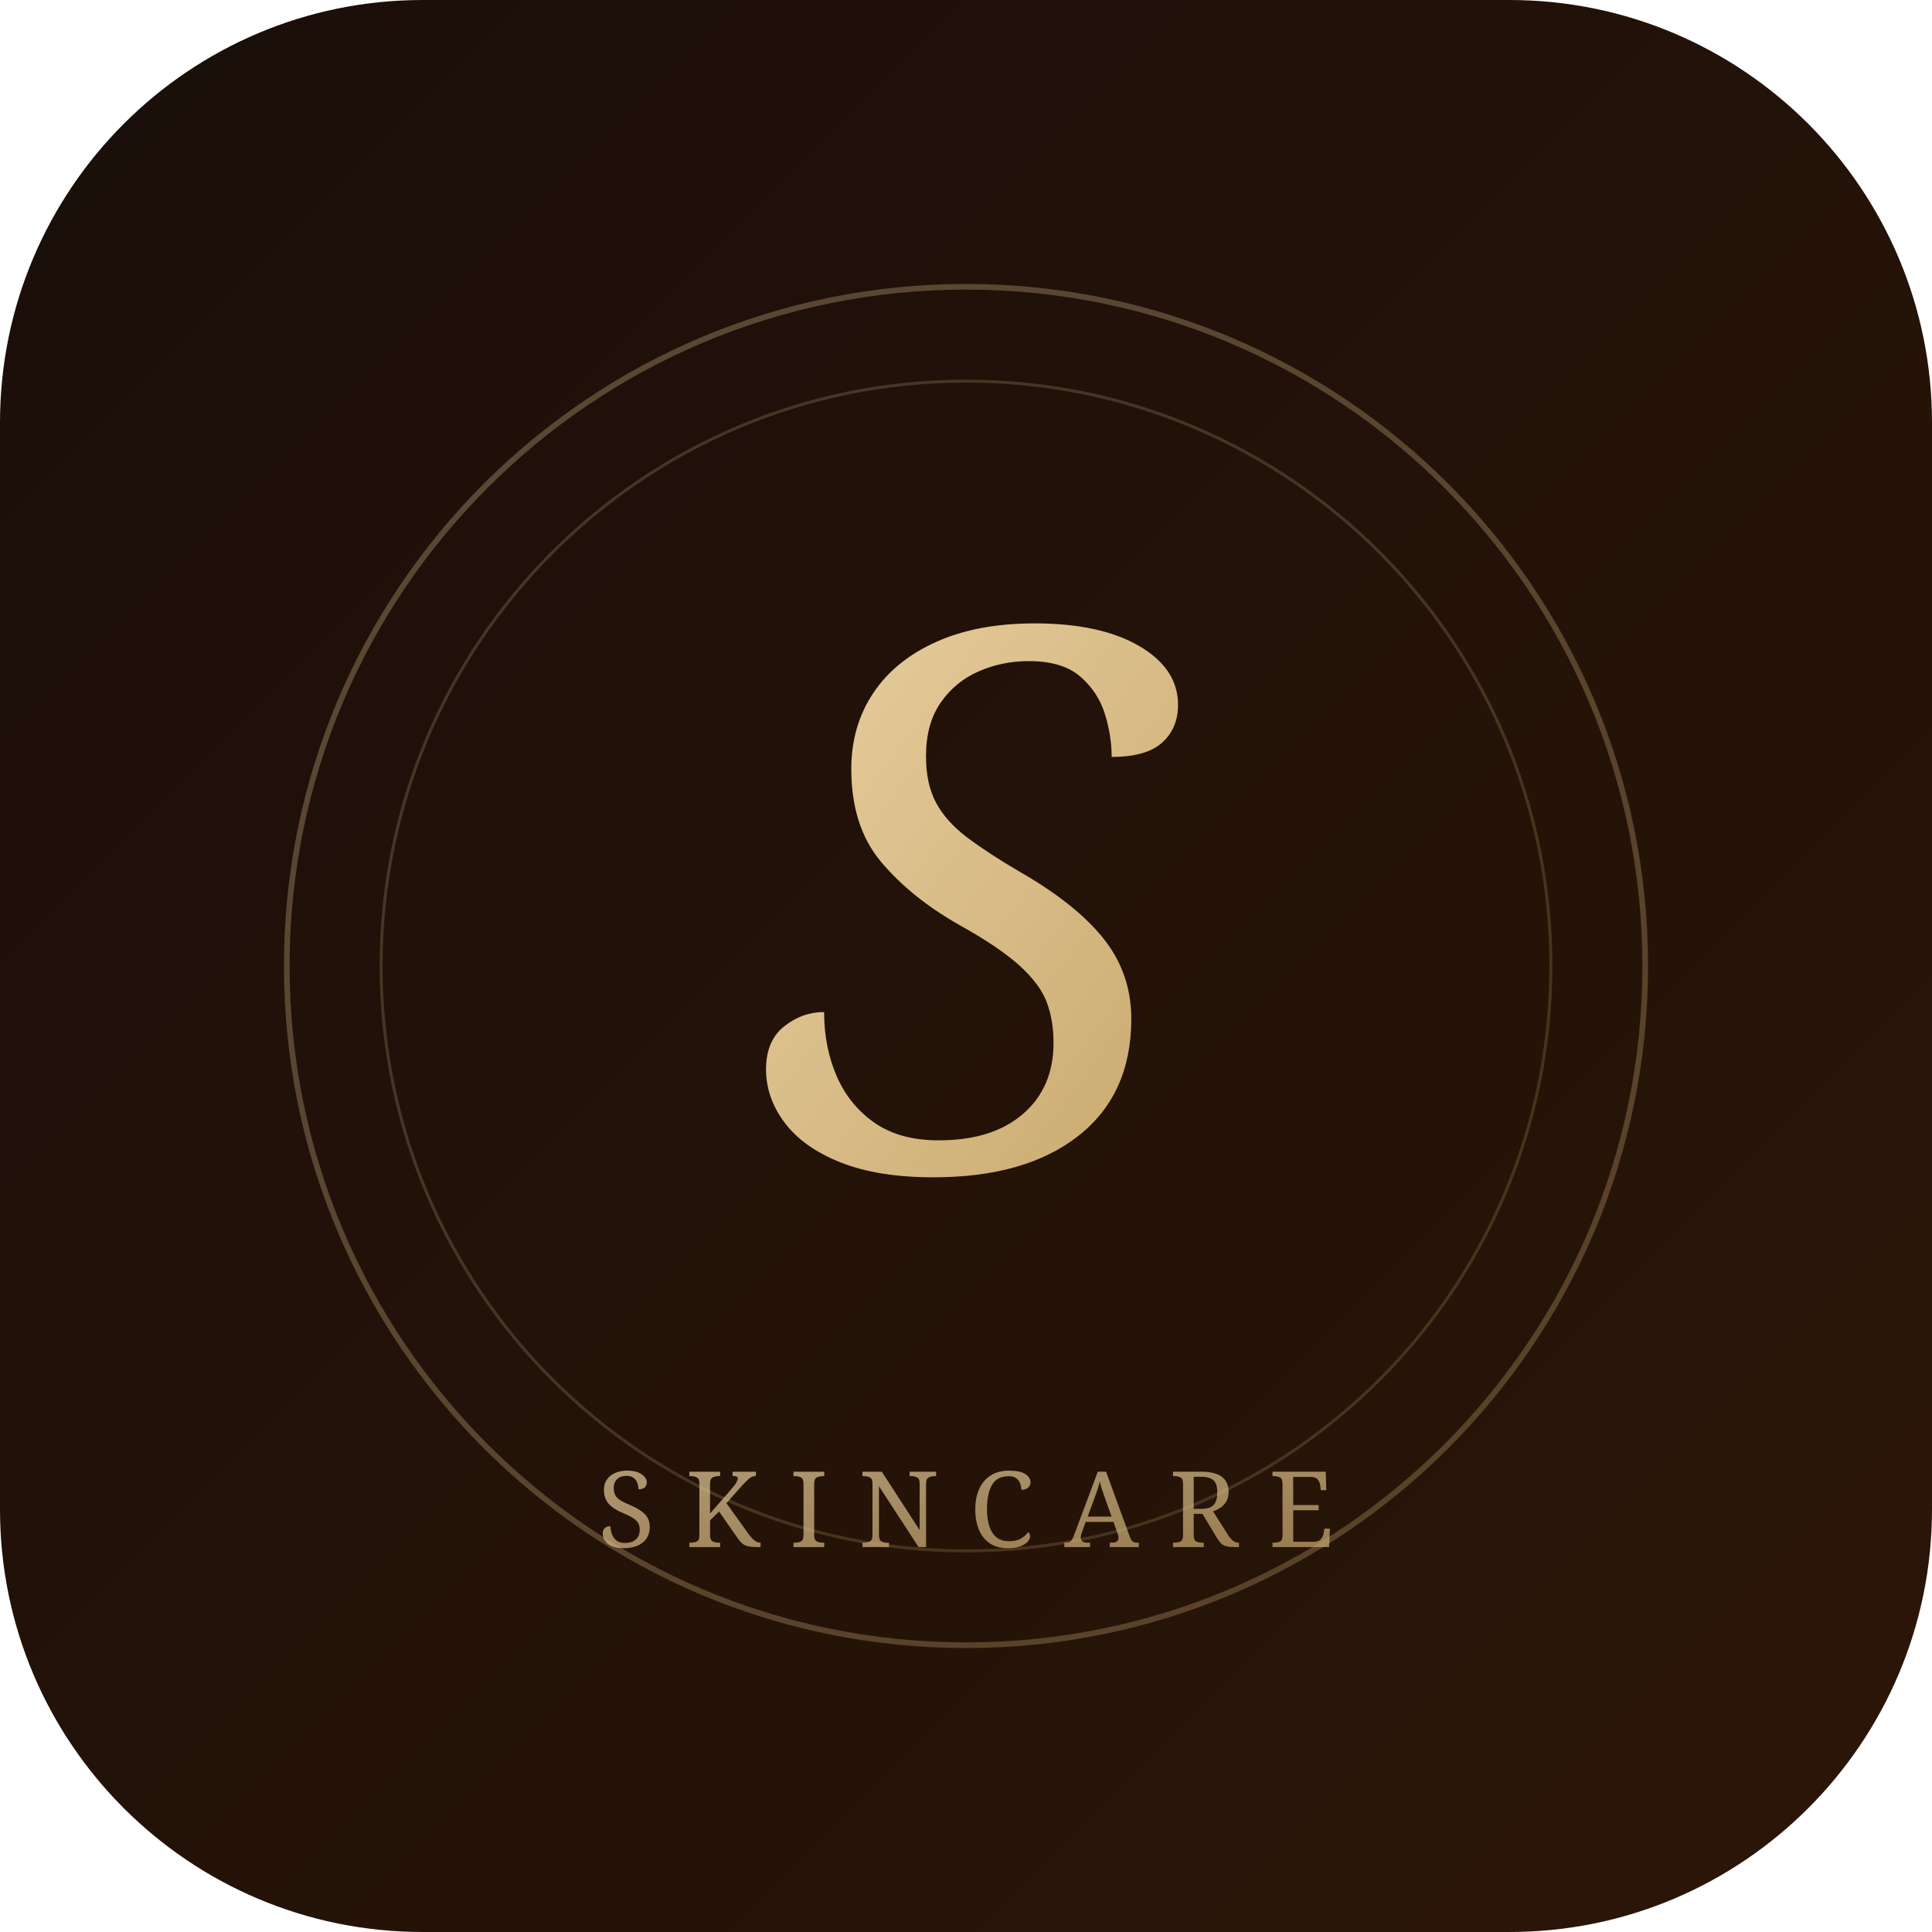
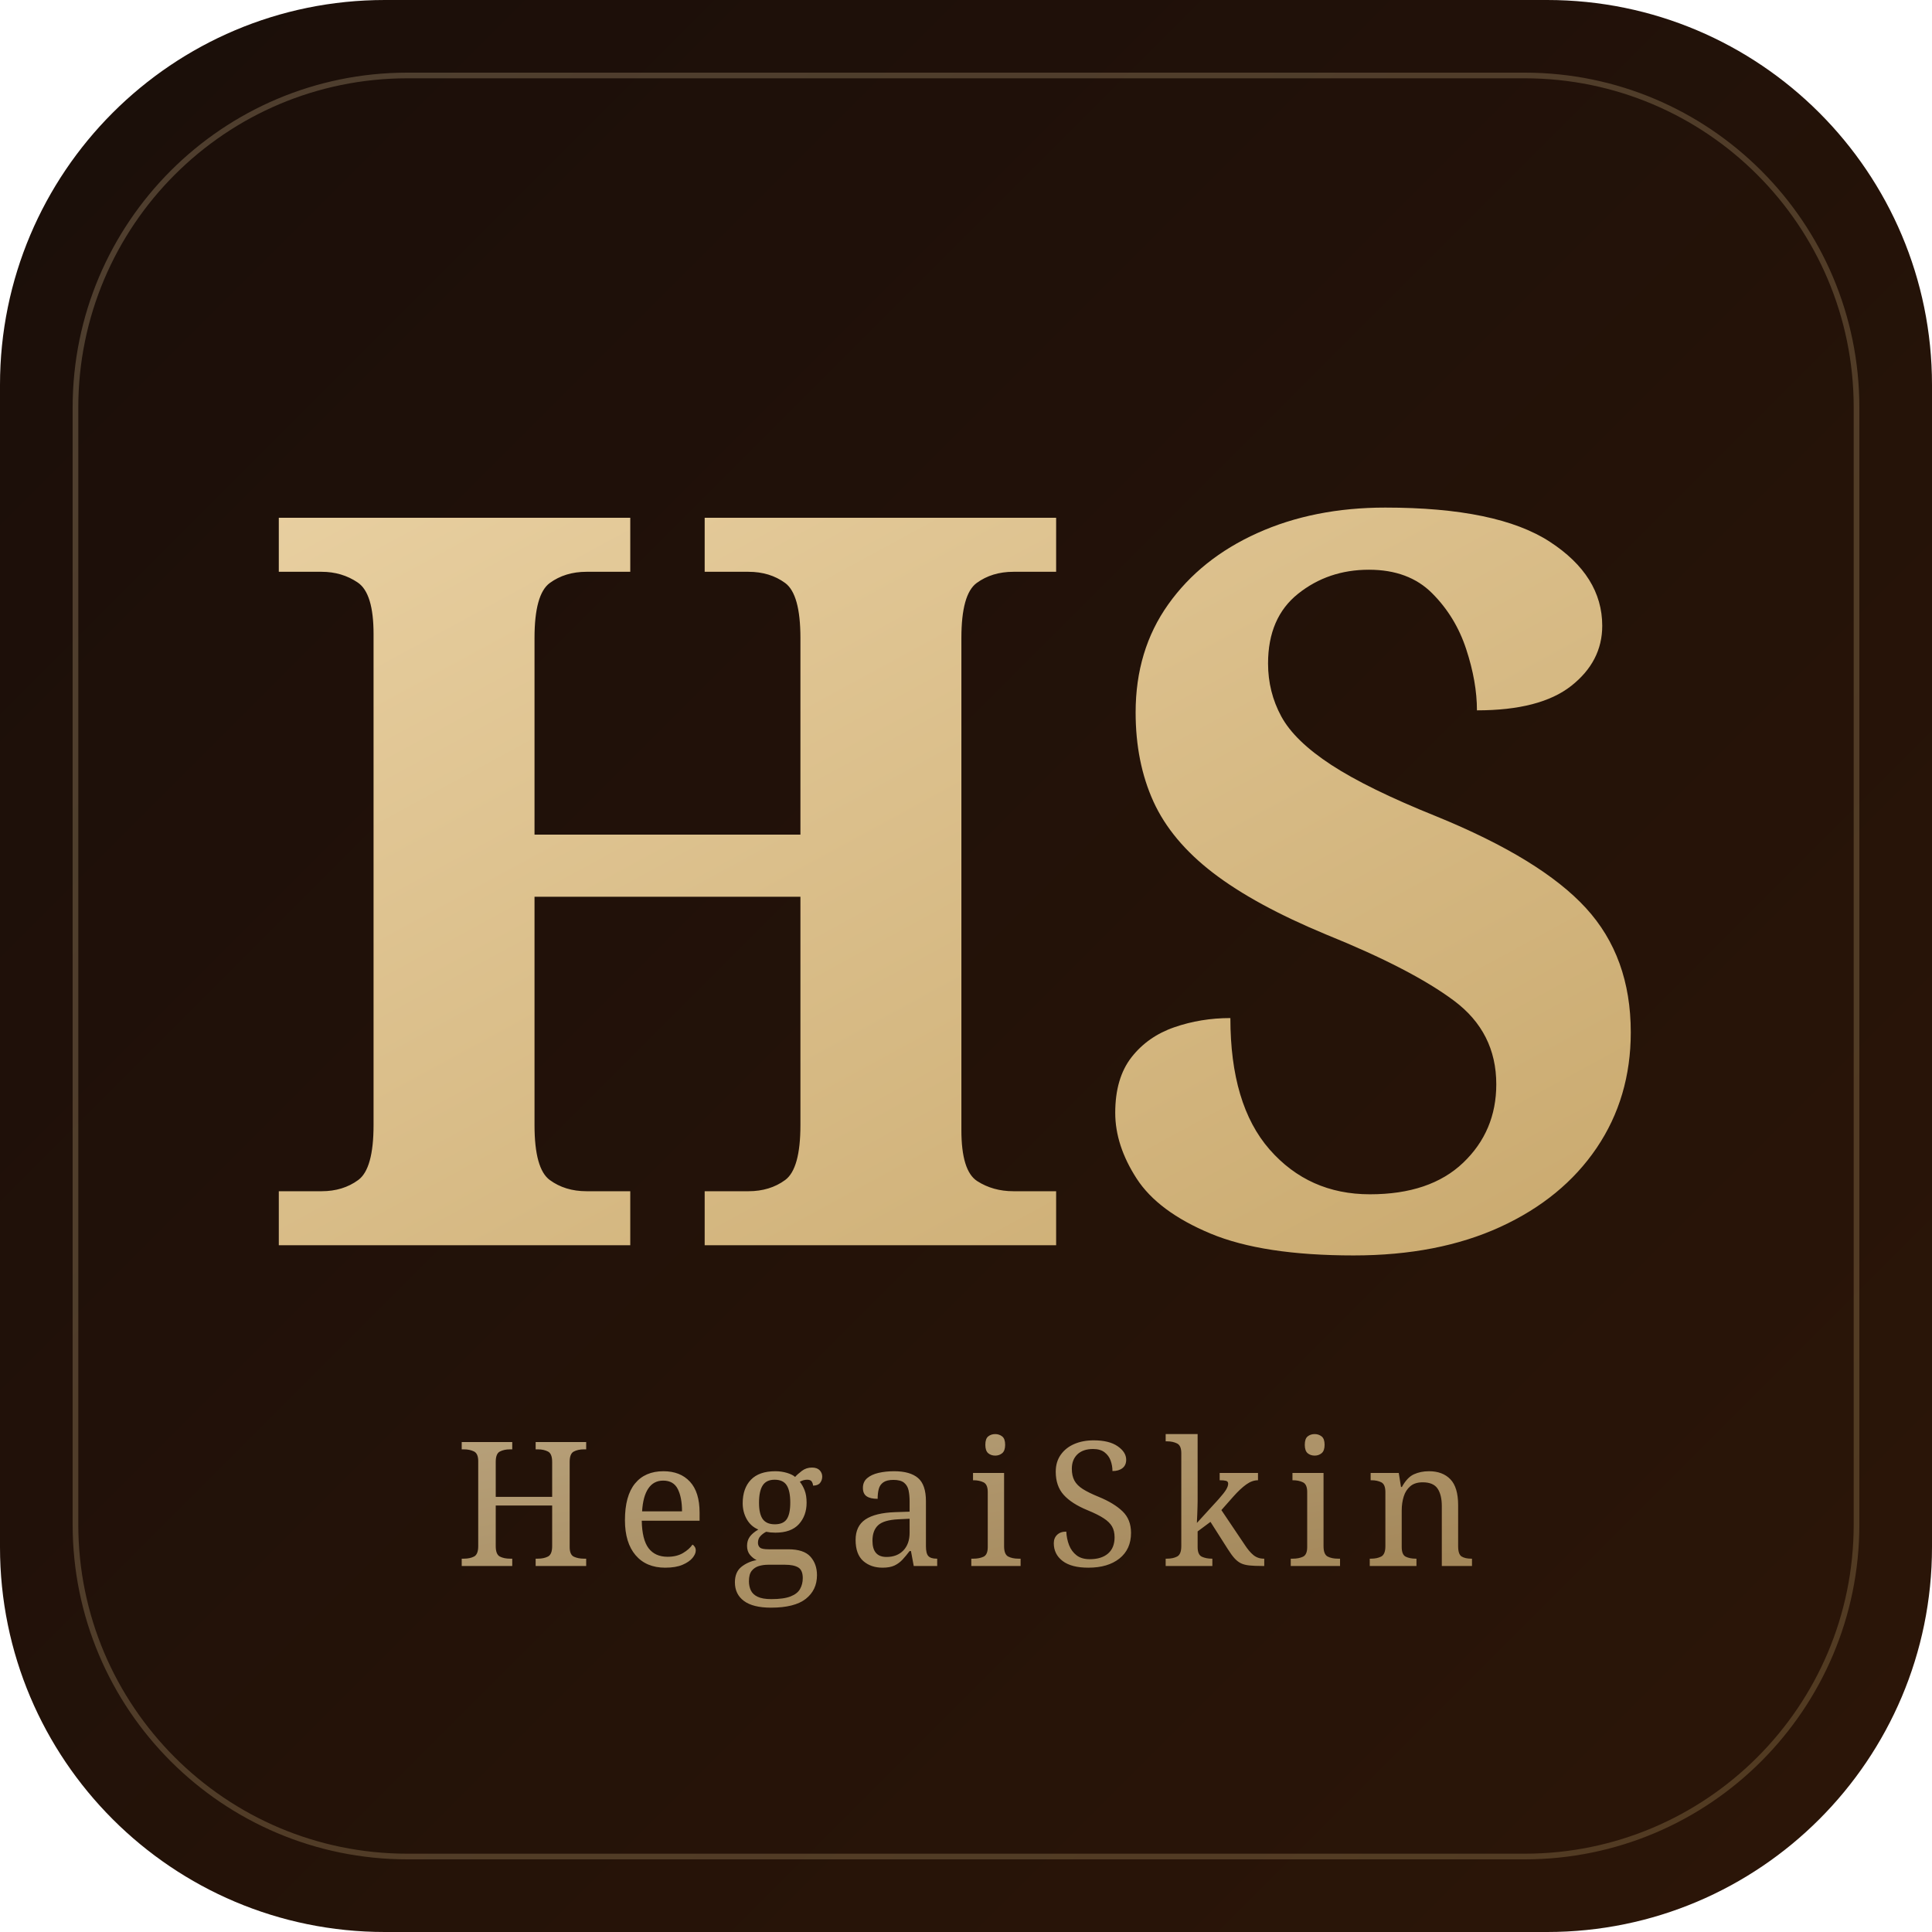
<svg xmlns="http://www.w3.org/2000/svg" viewBox="0 0 512 512">
  <defs>
    <linearGradient id="bg" x1="0%" y1="0%" x2="100%" y2="100%">
      <stop offset="0%" style="stop-color:#1a0e09" />
      <stop offset="100%" style="stop-color:#2c1608" />
    </linearGradient>
    <linearGradient id="gold" x1="0%" y1="0%" x2="100%" y2="100%">
      <stop offset="0%" style="stop-color:#e8cfa0" />
      <stop offset="100%" style="stop-color:#c9a96e" />
    </linearGradient>
  </defs>
-   <rect width="512" height="512" rx="112" fill="url(#bg)" />
-   <circle cx="256" cy="256" r="180" fill="none" stroke="url(#gold)" stroke-width="1.5" opacity="0.3" />
-   <circle cx="256" cy="256" r="155" fill="none" stroke="url(#gold)" stroke-width="0.8" opacity="0.2" />
-   <text x="256" y="310" font-family="Georgia, serif" font-size="200" font-weight="400" font-style="italic" text-anchor="middle" fill="url(#gold)">S</text>
-   <text x="256" y="410" font-family="Georgia, serif" font-size="28" font-weight="400" letter-spacing="8" text-anchor="middle" fill="url(#gold)" opacity="0.7">SKINCARE</text>
+   <rect width="512" height="512" rx="102" fill="url(#bg)" />
+   <rect x="20" y="20" width="472" height="472" rx="88" fill="none" stroke="url(#gold)" stroke-width="1.5" opacity="0.25" />
+   <text x="256" y="330" font-family="Georgia,serif" font-size="270" font-weight="700" text-anchor="middle" fill="url(#gold)">HS</text>
+   <line x1="156" y1="368" x2="356" y2="368" stroke="url(#gold)" stroke-width="1" opacity="0.4" />
+   <text x="256" y="415" font-family="Georgia,serif" font-size="46" font-weight="400" letter-spacing="6" text-anchor="middle" fill="url(#gold)" opacity="0.75">HegaiSkin</text>
</svg>
